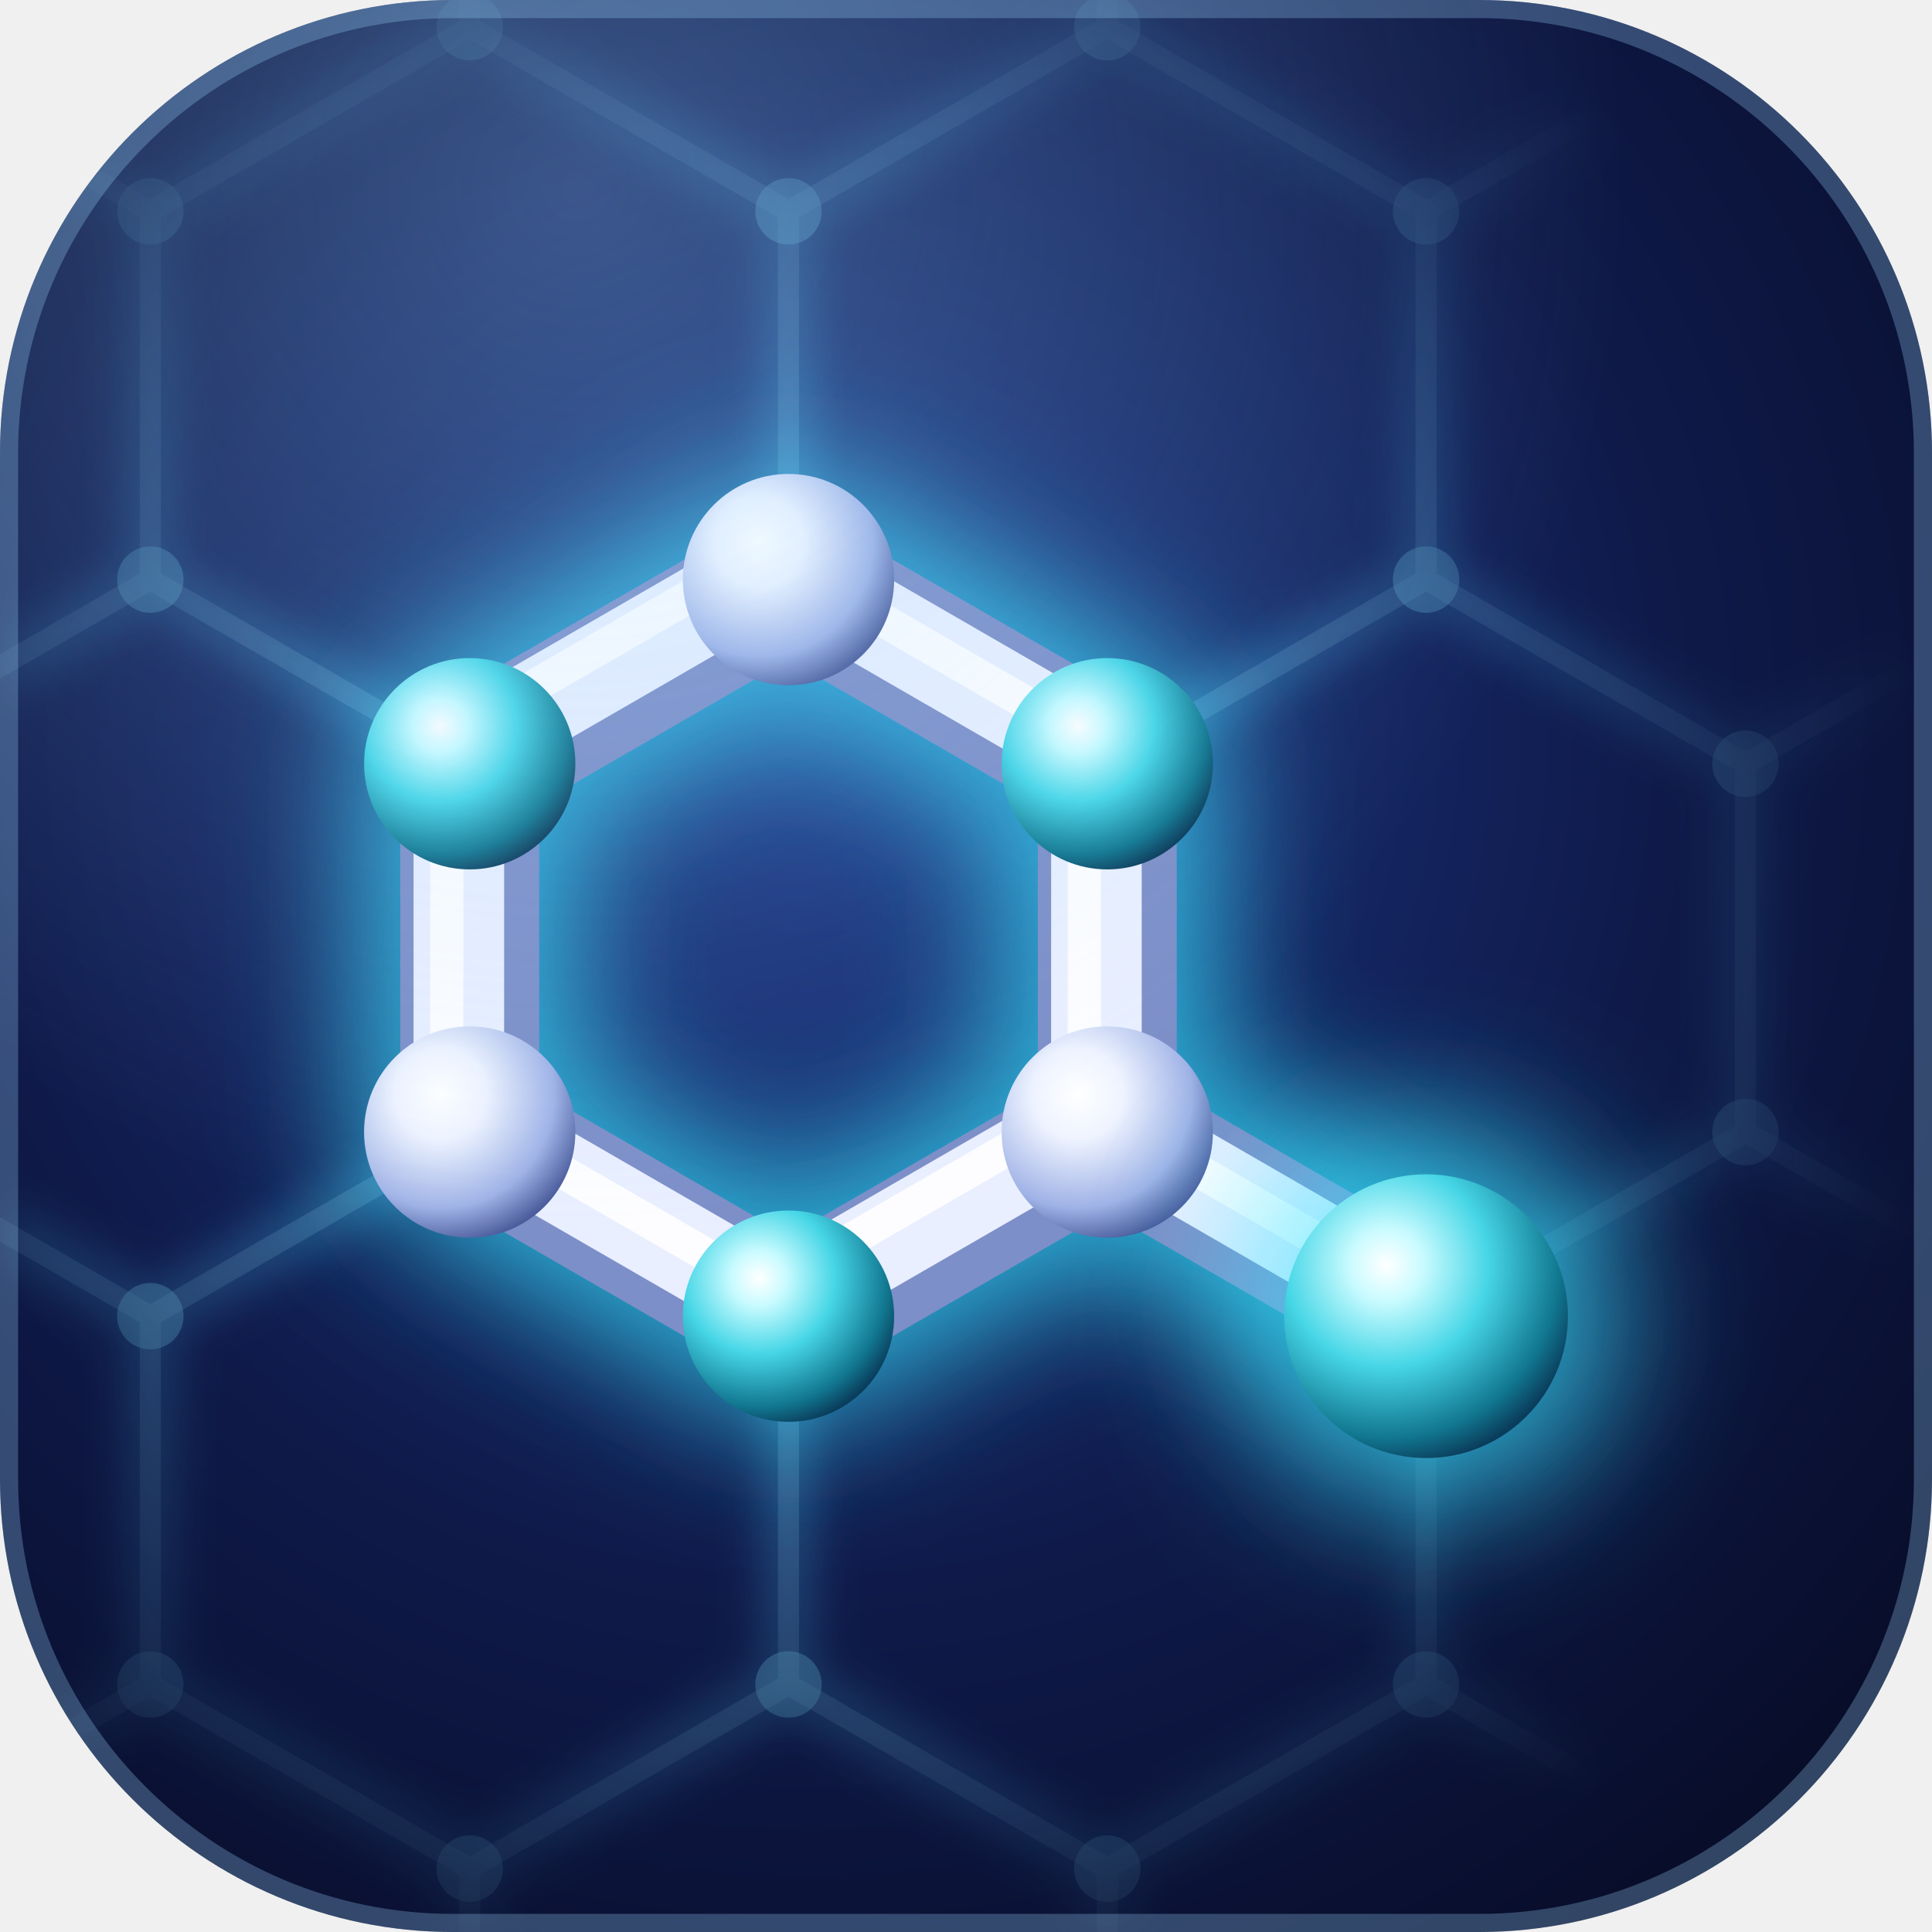
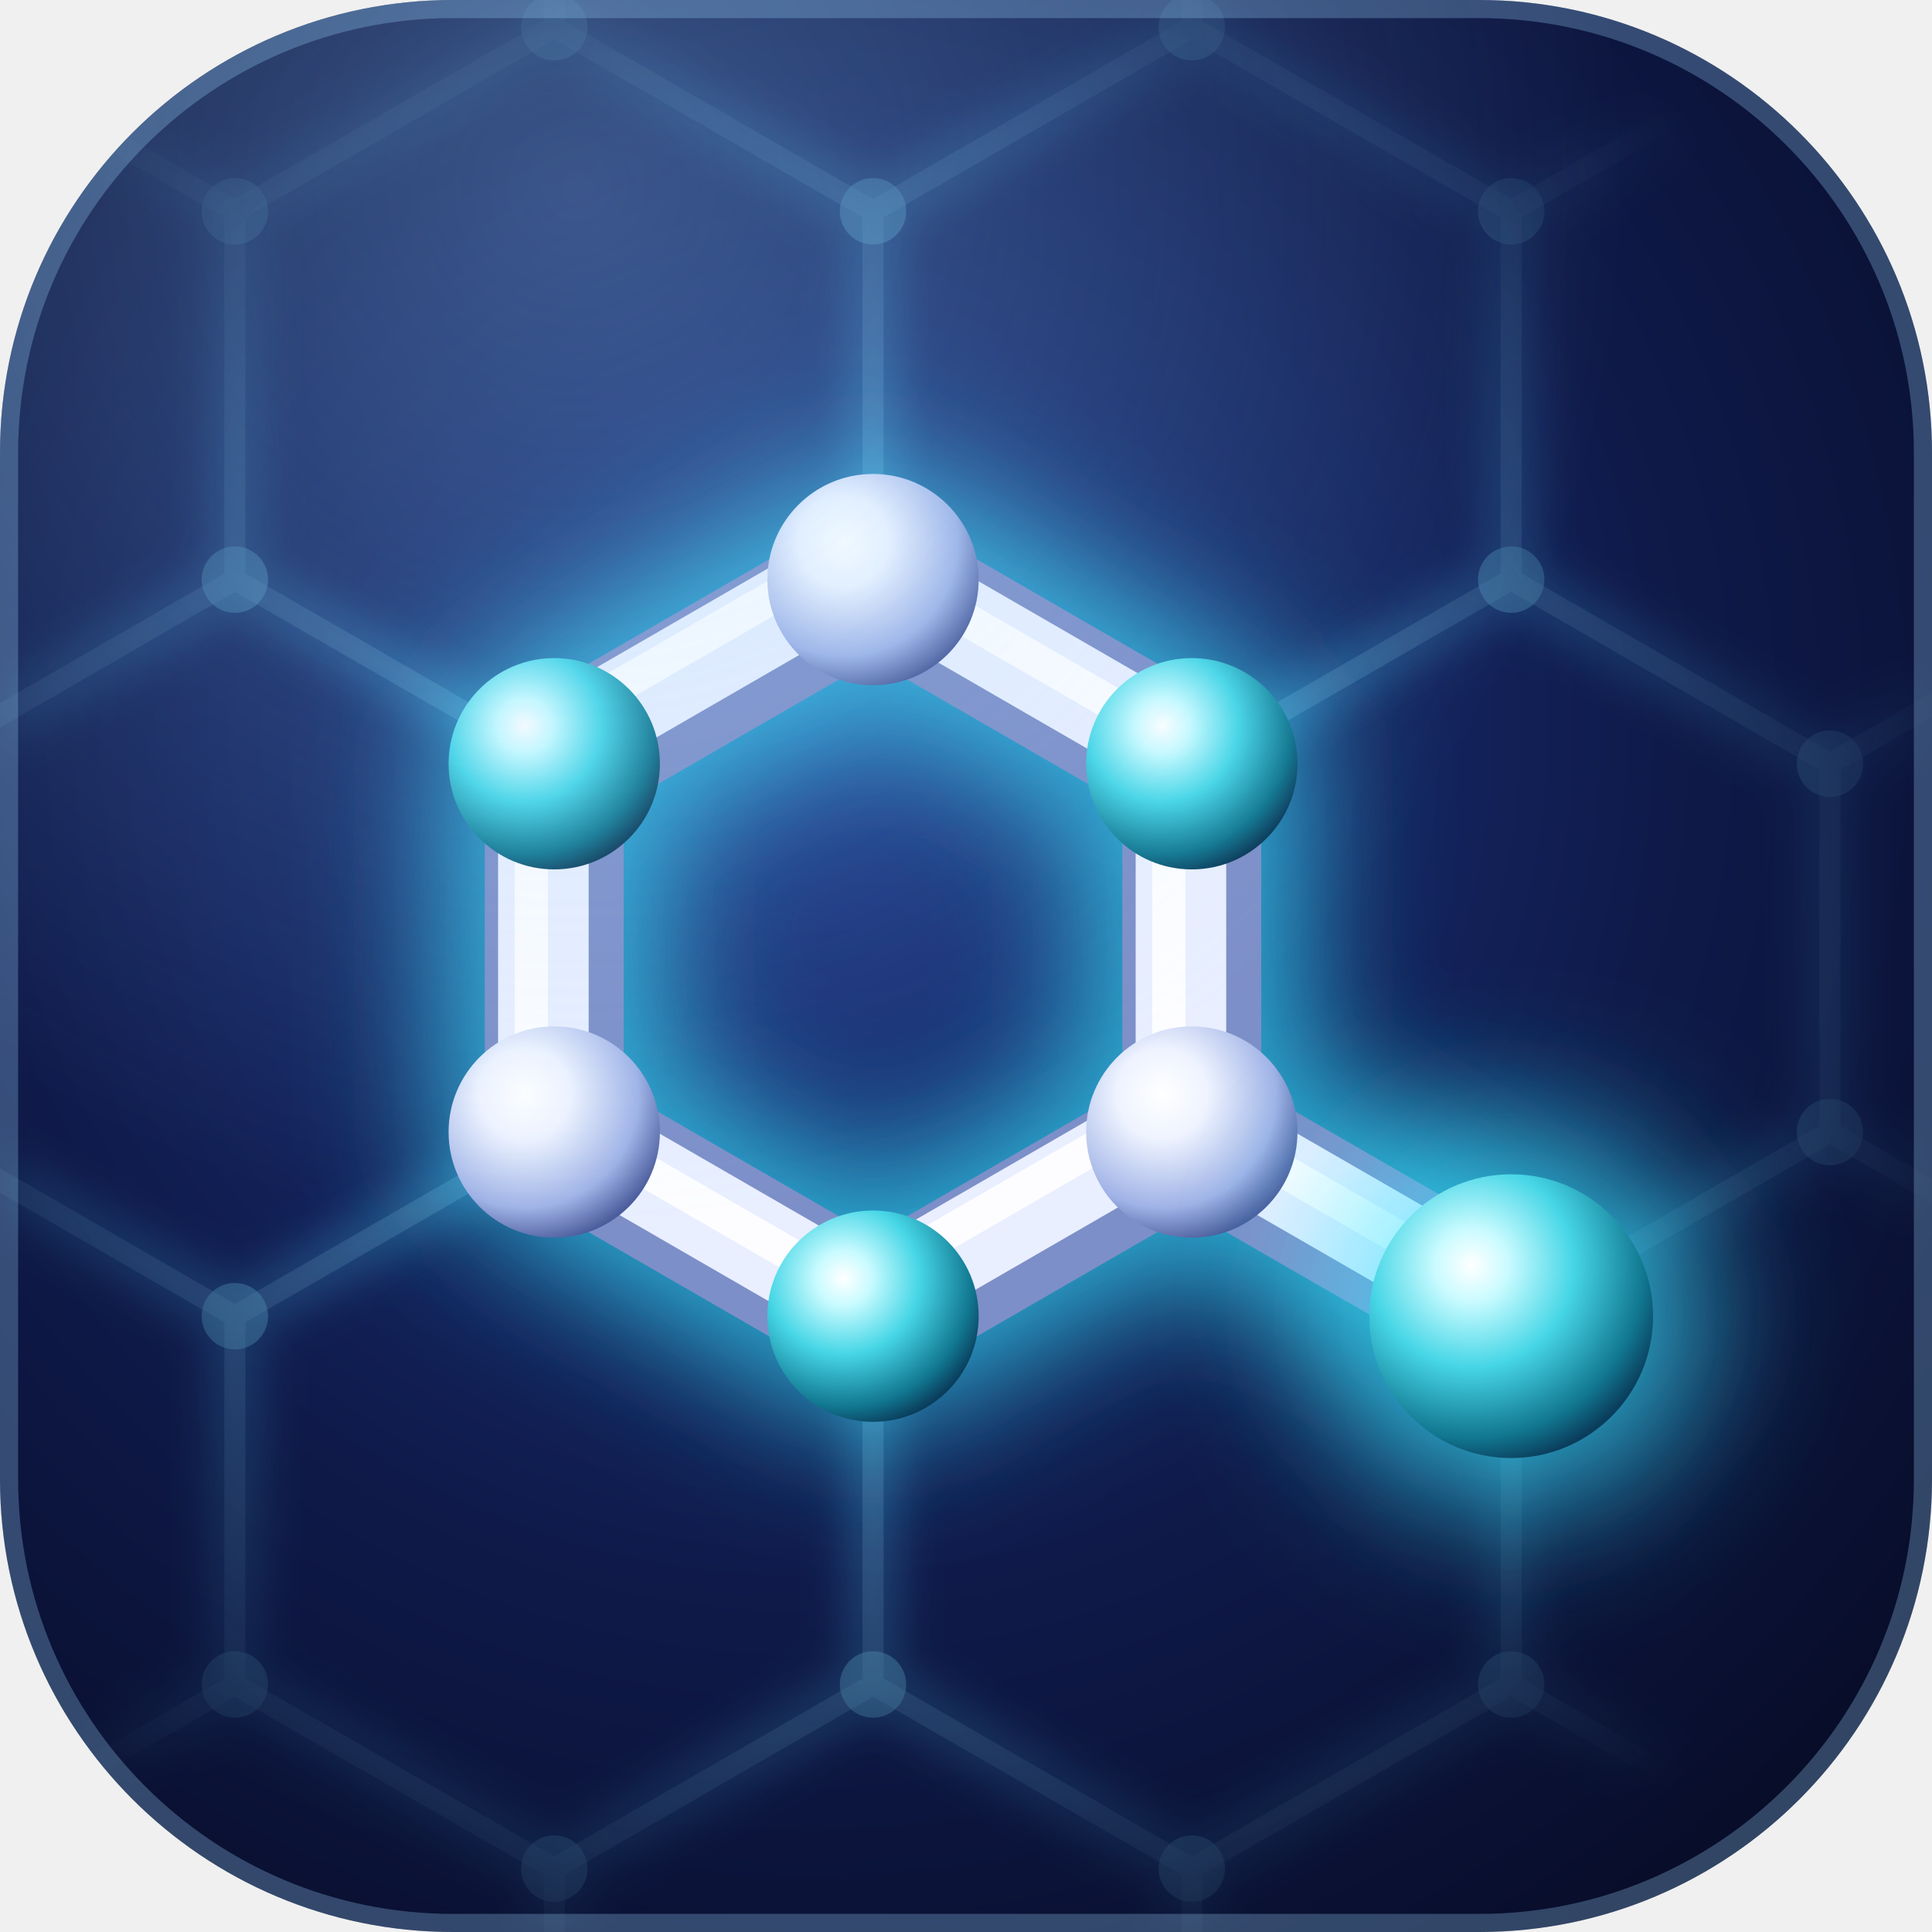
<svg xmlns="http://www.w3.org/2000/svg" viewBox="0 0 32 32" role="img" aria-label="Qumus">
  <defs>
-     <radialGradient id="g1cbg" cx=".42" cy=".38" r=".8">
+     <radialGradient id="r14bg" cx=".42" cy=".38" r=".8">
      <stop offset="0" stop-color="#1d3a8a" />
      <stop offset=".55" stop-color="#0f1a4a" />
      <stop offset="1" stop-color="#060a22" />
    </radialGradient>
-     <radialGradient id="g1cfade" cx="0.41" cy="0.49" r=".6">
+     <radialGradient id="r14fade" cx="0.45" cy="0.49" r=".6">
      <stop offset=".25" stop-color="#fff" />
      <stop offset="1" stop-color="#fff" stop-opacity="0" />
    </radialGradient>
-     <mask id="g1cfm">
-       <rect width="32" height="32" fill="url(#g1cfade)" />
+     <mask id="r14fm">
+       <rect width="32" height="32" fill="url(#r14fade)" />
    </mask>
-     <radialGradient id="g1catom" cx=".36" cy=".32" r=".72">
+     <radialGradient id="r14atom" cx=".36" cy=".32" r=".72">
      <stop offset="0" stop-color="#ffffff" />
      <stop offset=".18" stop-color="#c9fbff" />
      <stop offset=".5" stop-color="#46d6e6" />
      <stop offset=".85" stop-color="#11768f" />
      <stop offset="1" stop-color="#0a3d5c" />
    </radialGradient>
-     <radialGradient id="g1catomw" cx=".36" cy=".32" r=".72">
+     <radialGradient id="r14atomw" cx=".36" cy=".32" r=".72">
      <stop offset="0" stop-color="#ffffff" />
      <stop offset=".3" stop-color="#eef3ff" />
      <stop offset=".75" stop-color="#9fb2e6" />
      <stop offset="1" stop-color="#4b5c9c" />
    </radialGradient>
-     <radialGradient id="g1csheen" cx=".3" cy=".1" r=".9">
+     <radialGradient id="r14sheen" cx=".3" cy=".1" r=".9">
      <stop offset="0" stop-color="#9fd8ff" stop-opacity=".28" />
      <stop offset=".6" stop-color="#9fd8ff" stop-opacity="0" />
    </radialGradient>
-     <filter id="g1cglow" x="-50%" y="-50%" width="200%" height="200%">
+     <filter id="r14glow" x="-50%" y="-50%" width="200%" height="200%">
      <feGaussianBlur stdDeviation="1.1" />
    </filter>
-     <filter id="g1csoft" x="-50%" y="-50%" width="200%" height="200%">
+     <filter id="r14soft" x="-50%" y="-50%" width="200%" height="200%">
      <feGaussianBlur stdDeviation=".35" />
    </filter>
-     <clipPath id="g1cc">
+     <clipPath id="r14c">
      <rect width="32" height="32" rx="7.5" />
    </clipPath>
  </defs>
-   <g clip-path="url(#g1cc)">
-     <rect width="32" height="32" fill="url(#g1cbg)" />
-     <g mask="url(#g1cfm)">
-       <path d="M23.62,27.9L28.91,30.95M-2.79,30.95L-2.79,37.05M23.62,9.6L28.91,12.65M-2.79,12.65L-2.79,18.75M2.49,3.5L2.49,9.6M7.78,12.65L13.06,9.6M23.62,21.8L28.91,18.75M28.91,12.65L28.91,18.75M-2.79,-5.65L-2.79,0.45M18.34,18.75L23.62,21.8M23.62,3.5L28.91,0.45M18.34,30.95L23.62,27.9M18.34,0.45L23.62,3.5M13.06,21.8L13.06,27.9M18.34,-5.65L18.34,0.45M7.78,30.95L7.78,37.05M28.91,18.75L34.19,21.8M28.91,-5.65L28.91,0.45M28.91,30.95L28.91,37.05M13.06,3.5L13.06,9.6M28.91,0.45L34.19,3.5M2.49,9.6L7.78,12.65M23.62,21.8L23.62,27.9M-2.79,18.75L2.49,21.8M18.34,12.65L23.62,9.6M-2.79,30.95L2.49,27.9M7.78,-5.65L7.78,0.45M2.49,3.5L7.78,0.45M34.19,21.8L34.19,27.9M-2.79,0.45L2.49,3.5M-2.79,12.65L2.49,9.6M13.06,9.6L18.34,12.65M2.49,21.8L2.49,27.9M2.49,21.8L7.78,18.75M13.06,21.8L18.34,18.75M7.78,12.65L7.78,18.75M28.91,30.95L34.19,27.9M13.06,3.5L18.34,0.45M7.78,30.95L13.06,27.9M18.34,30.95L18.34,37.05M13.06,27.9L18.34,30.95M23.62,3.5L23.62,9.6M7.78,0.45L13.06,3.5M34.19,3.5L34.19,9.6M2.49,27.9L7.78,30.95M28.91,12.65L34.19,9.6M18.34,12.65L18.34,18.75M7.78,18.75L13.06,21.8" stroke="#4fd1ff" stroke-opacity=".35" stroke-width=".9" filter="url(#g1csoft)" fill="none" />
-       <path d="M23.62,27.9L28.91,30.95M-2.79,30.95L-2.79,37.05M23.62,9.6L28.91,12.65M-2.79,12.65L-2.79,18.75M2.49,3.5L2.49,9.6M7.78,12.65L13.06,9.6M23.62,21.8L28.91,18.75M28.91,12.65L28.91,18.75M-2.79,-5.65L-2.79,0.45M18.34,18.75L23.62,21.8M23.62,3.5L28.91,0.45M18.34,30.95L23.62,27.9M18.34,0.45L23.62,3.5M13.06,21.8L13.06,27.9M18.34,-5.65L18.34,0.45M7.78,30.95L7.78,37.05M28.91,18.75L34.19,21.8M28.91,-5.65L28.91,0.45M28.91,30.95L28.91,37.05M13.06,3.5L13.06,9.6M28.91,0.45L34.19,3.5M2.49,9.6L7.78,12.65M23.62,21.8L23.62,27.9M-2.79,18.75L2.49,21.8M18.34,12.65L23.62,9.6M-2.79,30.95L2.49,27.9M7.78,-5.65L7.78,0.45M2.49,3.5L7.78,0.45M34.19,21.8L34.19,27.9M-2.79,0.45L2.49,3.5M-2.79,12.65L2.49,9.6M13.06,9.6L18.34,12.65M2.49,21.8L2.49,27.9M2.49,21.8L7.78,18.75M13.06,21.8L18.34,18.75M7.78,12.65L7.78,18.75M28.91,30.95L34.19,27.9M13.06,3.5L18.34,0.45M7.78,30.95L13.06,27.9M18.34,30.95L18.34,37.05M13.06,27.9L18.34,30.95M23.62,3.5L23.62,9.6M7.78,0.45L13.06,3.5M34.19,3.5L34.19,9.6M2.49,27.9L7.78,30.95M28.91,12.65L34.19,9.6M18.34,12.65L18.34,18.75M7.78,18.75L13.06,21.8" stroke="#9fe6ff" stroke-opacity=".22" stroke-width=".35" fill="none" />
-       <circle cx="23.62" cy="9.6" r=".55" fill="#7fe8ff" fill-opacity=".45" />
-       <circle cx="13.06" cy="3.5" r=".55" fill="#7fe8ff" fill-opacity=".45" />
-       <circle cx="18.34" cy="18.75" r=".55" fill="#7fe8ff" fill-opacity=".45" />
-       <circle cx="7.78" cy="12.65" r=".55" fill="#7fe8ff" fill-opacity=".45" />
-       <circle cx="18.34" cy="30.95" r=".55" fill="#7fe8ff" fill-opacity=".45" />
-       <circle cx="2.49" cy="3.5" r=".55" fill="#7fe8ff" fill-opacity=".45" />
-       <circle cx="23.62" cy="21.8" r=".55" fill="#7fe8ff" fill-opacity=".45" />
-       <circle cx="13.06" cy="27.9" r=".55" fill="#7fe8ff" fill-opacity=".45" />
-       <circle cx="13.06" cy="9.6" r=".55" fill="#7fe8ff" fill-opacity=".45" />
-       <circle cx="7.78" cy="30.95" r=".55" fill="#7fe8ff" fill-opacity=".45" />
-       <circle cx="7.78" cy="0.45" r=".55" fill="#7fe8ff" fill-opacity=".45" />
-       <circle cx="28.91" cy="18.75" r=".55" fill="#7fe8ff" fill-opacity=".45" />
-       <circle cx="28.91" cy="30.95" r=".55" fill="#7fe8ff" fill-opacity=".45" />
-       <circle cx="2.49" cy="27.9" r=".55" fill="#7fe8ff" fill-opacity=".45" />
-       <circle cx="18.34" cy="0.45" r=".55" fill="#7fe8ff" fill-opacity=".45" />
-       <circle cx="2.49" cy="9.6" r=".55" fill="#7fe8ff" fill-opacity=".45" />
-       <circle cx="23.62" cy="3.5" r=".55" fill="#7fe8ff" fill-opacity=".45" />
-       <circle cx="18.34" cy="12.65" r=".55" fill="#7fe8ff" fill-opacity=".45" />
-       <circle cx="23.62" cy="27.9" r=".55" fill="#7fe8ff" fill-opacity=".45" />
-       <circle cx="13.06" cy="21.8" r=".55" fill="#7fe8ff" fill-opacity=".45" />
-       <circle cx="7.78" cy="18.75" r=".55" fill="#7fe8ff" fill-opacity=".45" />
-       <circle cx="28.91" cy="0.45" r=".55" fill="#7fe8ff" fill-opacity=".45" />
-       <circle cx="28.91" cy="12.65" r=".55" fill="#7fe8ff" fill-opacity=".45" />
-       <circle cx="2.49" cy="21.8" r=".55" fill="#7fe8ff" fill-opacity=".45" />
+   <g clip-path="url(#r14c)">
+     <rect width="32" height="32" fill="url(#r14bg)" />
+     <g mask="url(#r14fm)">
+       <path d="M25.03,27.9L30.31,30.95M-1.39,30.95L-1.39,37.05M25.03,9.6L30.31,12.65M-1.39,12.65L-1.39,18.75M3.89,3.5L3.89,9.6M9.18,12.65L14.46,9.6M25.03,21.8L30.31,18.75M30.31,12.65L30.31,18.75M-1.39,-5.65L-1.39,0.45M19.74,18.75L25.03,21.8M25.03,3.5L30.31,0.45M19.74,30.95L25.03,27.9M19.74,0.45L25.03,3.5M14.46,21.8L14.46,27.9M19.74,-5.65L19.74,0.45M9.18,30.95L9.18,37.05M30.31,18.75L35.59,21.8M30.31,-5.65L30.31,0.45M30.31,30.95L30.31,37.05M14.46,3.5L14.46,9.6M30.31,0.45L35.59,3.5M3.89,9.6L9.18,12.65M25.03,21.8L25.03,27.9M-1.39,18.75L3.89,21.8M19.74,12.65L25.03,9.6M-1.39,30.95L3.89,27.9M9.18,-5.65L9.18,0.45M3.89,3.5L9.18,0.45M35.59,21.8L35.59,27.9M-1.39,0.45L3.89,3.5M-1.39,12.65L3.89,9.6M14.46,9.6L19.74,12.65M3.89,21.8L3.89,27.9M3.89,21.8L9.18,18.75M14.46,21.8L19.74,18.75M9.18,12.65L9.18,18.75M30.31,30.95L35.59,27.9M14.46,3.5L19.74,0.45M9.18,30.95L14.46,27.9M19.74,30.95L19.74,37.05M14.46,27.9L19.74,30.95M25.03,3.5L25.03,9.6M9.18,0.45L14.46,3.5M35.59,3.5L35.59,9.6M3.89,27.9L9.18,30.95M30.31,12.65L35.59,9.6M19.74,12.65L19.74,18.75M9.18,18.75L14.46,21.8" stroke="#4fd1ff" stroke-opacity=".35" stroke-width=".9" filter="url(#r14soft)" fill="none" />
+       <path d="M25.03,27.9L30.31,30.95M-1.39,30.95L-1.39,37.05M25.03,9.6L30.31,12.65M-1.39,12.65L-1.39,18.75M3.89,3.5L3.89,9.6M9.18,12.65L14.46,9.6M25.03,21.8L30.31,18.75M30.31,12.65L30.31,18.75M-1.39,-5.65L-1.39,0.45M19.74,18.75L25.03,21.8M25.03,3.5L30.31,0.45M19.74,30.95L25.03,27.9M19.74,0.45L25.03,3.5M14.46,21.8L14.46,27.9M19.74,-5.65L19.74,0.45M9.18,30.95L9.18,37.05M30.31,18.75L35.59,21.8M30.31,-5.65L30.31,0.45M30.31,30.95L30.31,37.05M14.46,3.5L14.46,9.6M30.31,0.45L35.59,3.5M3.89,9.6L9.18,12.65M25.03,21.8L25.03,27.9M-1.39,18.75L3.89,21.8M19.74,12.65L25.03,9.6M-1.39,30.95L3.89,27.9M9.18,-5.65L9.18,0.45M3.89,3.5L9.18,0.45M35.59,21.8L35.59,27.9M-1.39,0.45L3.89,3.5M-1.39,12.65L3.89,9.6M14.46,9.6L19.74,12.65M3.89,21.8L3.89,27.9M3.89,21.8L9.18,18.75M14.46,21.8L19.74,18.75M9.18,12.65L9.18,18.75M30.31,30.95L35.59,27.9M14.46,3.5L19.74,0.45M9.18,30.95L14.46,27.9M19.74,30.95L19.74,37.05M14.46,27.9L19.74,30.95M25.03,3.5L25.03,9.6M9.18,0.45L14.46,3.5M35.59,3.5L35.59,9.6M3.89,27.9L9.18,30.95M30.31,12.65L35.59,9.6M19.74,12.65L19.74,18.75M9.18,18.75L14.46,21.8" stroke="#9fe6ff" stroke-opacity=".22" stroke-width=".35" fill="none" />
+       <circle cx="25.03" cy="9.6" r=".55" fill="#7fe8ff" fill-opacity=".45" />
+       <circle cx="14.46" cy="3.5" r=".55" fill="#7fe8ff" fill-opacity=".45" />
+       <circle cx="19.74" cy="18.75" r=".55" fill="#7fe8ff" fill-opacity=".45" />
+       <circle cx="9.18" cy="12.65" r=".55" fill="#7fe8ff" fill-opacity=".45" />
+       <circle cx="19.74" cy="30.95" r=".55" fill="#7fe8ff" fill-opacity=".45" />
+       <circle cx="-1.39" cy="18.75" r=".55" fill="#7fe8ff" fill-opacity=".45" />
+       <circle cx="-1.39" cy="30.95" r=".55" fill="#7fe8ff" fill-opacity=".45" />
+       <circle cx="3.89" cy="3.5" r=".55" fill="#7fe8ff" fill-opacity=".45" />
+       <circle cx="25.03" cy="21.8" r=".55" fill="#7fe8ff" fill-opacity=".45" />
+       <circle cx="14.46" cy="27.9" r=".55" fill="#7fe8ff" fill-opacity=".45" />
+       <circle cx="14.46" cy="9.6" r=".55" fill="#7fe8ff" fill-opacity=".45" />
+       <circle cx="9.18" cy="30.95" r=".55" fill="#7fe8ff" fill-opacity=".45" />
+       <circle cx="9.18" cy="0.45" r=".55" fill="#7fe8ff" fill-opacity=".45" />
+       <circle cx="30.31" cy="18.75" r=".55" fill="#7fe8ff" fill-opacity=".45" />
+       <circle cx="-1.39" cy="12.65" r=".55" fill="#7fe8ff" fill-opacity=".45" />
+       <circle cx="30.31" cy="30.95" r=".55" fill="#7fe8ff" fill-opacity=".45" />
+       <circle cx="3.89" cy="27.9" r=".55" fill="#7fe8ff" fill-opacity=".45" />
+       <circle cx="19.74" cy="0.45" r=".55" fill="#7fe8ff" fill-opacity=".45" />
+       <circle cx="3.89" cy="9.6" r=".55" fill="#7fe8ff" fill-opacity=".45" />
+       <circle cx="25.03" cy="3.5" r=".55" fill="#7fe8ff" fill-opacity=".45" />
+       <circle cx="19.74" cy="12.65" r=".55" fill="#7fe8ff" fill-opacity=".45" />
+       <circle cx="25.03" cy="27.9" r=".55" fill="#7fe8ff" fill-opacity=".45" />
+       <circle cx="14.46" cy="21.8" r=".55" fill="#7fe8ff" fill-opacity=".45" />
+       <circle cx="9.18" cy="18.75" r=".55" fill="#7fe8ff" fill-opacity=".45" />
+       <circle cx="30.31" cy="0.45" r=".55" fill="#7fe8ff" fill-opacity=".45" />
+       <circle cx="-1.39" cy="0.45" r=".55" fill="#7fe8ff" fill-opacity=".45" />
+       <circle cx="30.31" cy="12.65" r=".55" fill="#7fe8ff" fill-opacity=".45" />
+       <circle cx="3.89" cy="21.8" r=".55" fill="#7fe8ff" fill-opacity=".45" />
    </g>
-     <path d="M13.06,9.6L18.34,12.65L18.34,18.75L13.06,21.8L7.78,18.75L7.78,12.65Z M18.34,18.75L23.62,21.8" stroke="#38e1ff" stroke-opacity=".75" stroke-width="3.6" fill="none" stroke-linejoin="round" stroke-linecap="round" filter="url(#g1cglow)" />
-     <path d="M13.06,9.6L18.34,12.65L18.34,18.75L13.06,21.8L7.78,18.75L7.78,12.65Z M18.34,18.75L23.62,21.8" stroke="#7d8fc8" stroke-width="2.3" fill="none" stroke-linejoin="round" stroke-linecap="round" />
-     <path d="M13.06,9.6L18.34,12.65L18.34,18.75L13.06,21.8L7.78,18.75L7.78,12.65Z M18.34,18.75L23.62,21.8" stroke="#e9efff" stroke-width="1.5" fill="none" stroke-linejoin="round" stroke-linecap="round" transform="translate(-.18 -.22)" />
-     <path d="M13.06,9.6L18.34,12.65L18.34,18.75L13.06,21.8L7.78,18.75L7.78,12.65Z M18.34,18.75L23.62,21.8" stroke="#fff" stroke-width=".55" fill="none" stroke-linejoin="round" stroke-linecap="round" transform="translate(-.38 -.45)" stroke-opacity=".9" />
-     <circle cx="13.06" cy="9.6" r="1.75" fill="url(#g1catomw)" />
-     <circle cx="18.34" cy="12.65" r="1.75" fill="url(#g1catom)" />
-     <circle cx="18.34" cy="18.75" r="1.75" fill="url(#g1catomw)" />
-     <circle cx="13.06" cy="21.8" r="1.75" fill="url(#g1catom)" />
-     <circle cx="7.78" cy="18.75" r="1.75" fill="url(#g1catomw)" />
-     <circle cx="7.78" cy="12.65" r="1.75" fill="url(#g1catom)" />
-     <circle cx="23.62" cy="21.8" r="3.4" fill="#38e1ff" fill-opacity=".55" filter="url(#g1cglow)" />
-     <circle cx="23.62" cy="21.8" r="2.35" fill="url(#g1catom)" />
-     <rect width="32" height="32" fill="url(#g1csheen)" />
+     <path d="M14.46,9.6L19.74,12.65L19.74,18.75L14.46,21.8L9.18,18.75L9.18,12.65Z M19.74,18.75L25.03,21.8" stroke="#38e1ff" stroke-opacity=".75" stroke-width="3.6" fill="none" stroke-linejoin="round" stroke-linecap="round" filter="url(#r14glow)" />
+     <path d="M14.46,9.6L19.74,12.65L19.74,18.75L14.46,21.8L9.18,18.75L9.18,12.65Z M19.74,18.75L25.03,21.8" stroke="#7d8fc8" stroke-width="2.3" fill="none" stroke-linejoin="round" stroke-linecap="round" />
+     <path d="M14.46,9.6L19.74,12.65L19.74,18.75L14.46,21.8L9.18,18.75L9.18,12.65Z M19.74,18.75L25.03,21.8" stroke="#e9efff" stroke-width="1.5" fill="none" stroke-linejoin="round" stroke-linecap="round" transform="translate(-.18 -.22)" />
+     <path d="M14.46,9.6L19.74,12.65L19.74,18.75L14.46,21.8L9.18,18.75L9.18,12.65Z M19.74,18.75L25.03,21.8" stroke="#fff" stroke-width=".55" fill="none" stroke-linejoin="round" stroke-linecap="round" transform="translate(-.38 -.45)" stroke-opacity=".9" />
+     <circle cx="14.46" cy="9.6" r="1.75" fill="url(#r14atomw)" />
+     <circle cx="19.74" cy="12.65" r="1.75" fill="url(#r14atom)" />
+     <circle cx="19.74" cy="18.75" r="1.75" fill="url(#r14atomw)" />
+     <circle cx="14.46" cy="21.8" r="1.75" fill="url(#r14atom)" />
+     <circle cx="9.18" cy="18.75" r="1.75" fill="url(#r14atomw)" />
+     <circle cx="9.18" cy="12.65" r="1.75" fill="url(#r14atom)" />
+     <circle cx="25.03" cy="21.8" r="3.4" fill="#38e1ff" fill-opacity=".55" filter="url(#r14glow)" />
+     <circle cx="25.03" cy="21.8" r="2.35" fill="url(#r14atom)" />
+     <rect width="32" height="32" fill="url(#r14sheen)" />
  </g>
  <rect x=".15" y=".15" width="31.7" height="31.7" rx="7.35" fill="none" stroke="#9fd8ff" stroke-opacity=".28" stroke-width=".3" />
</svg>
